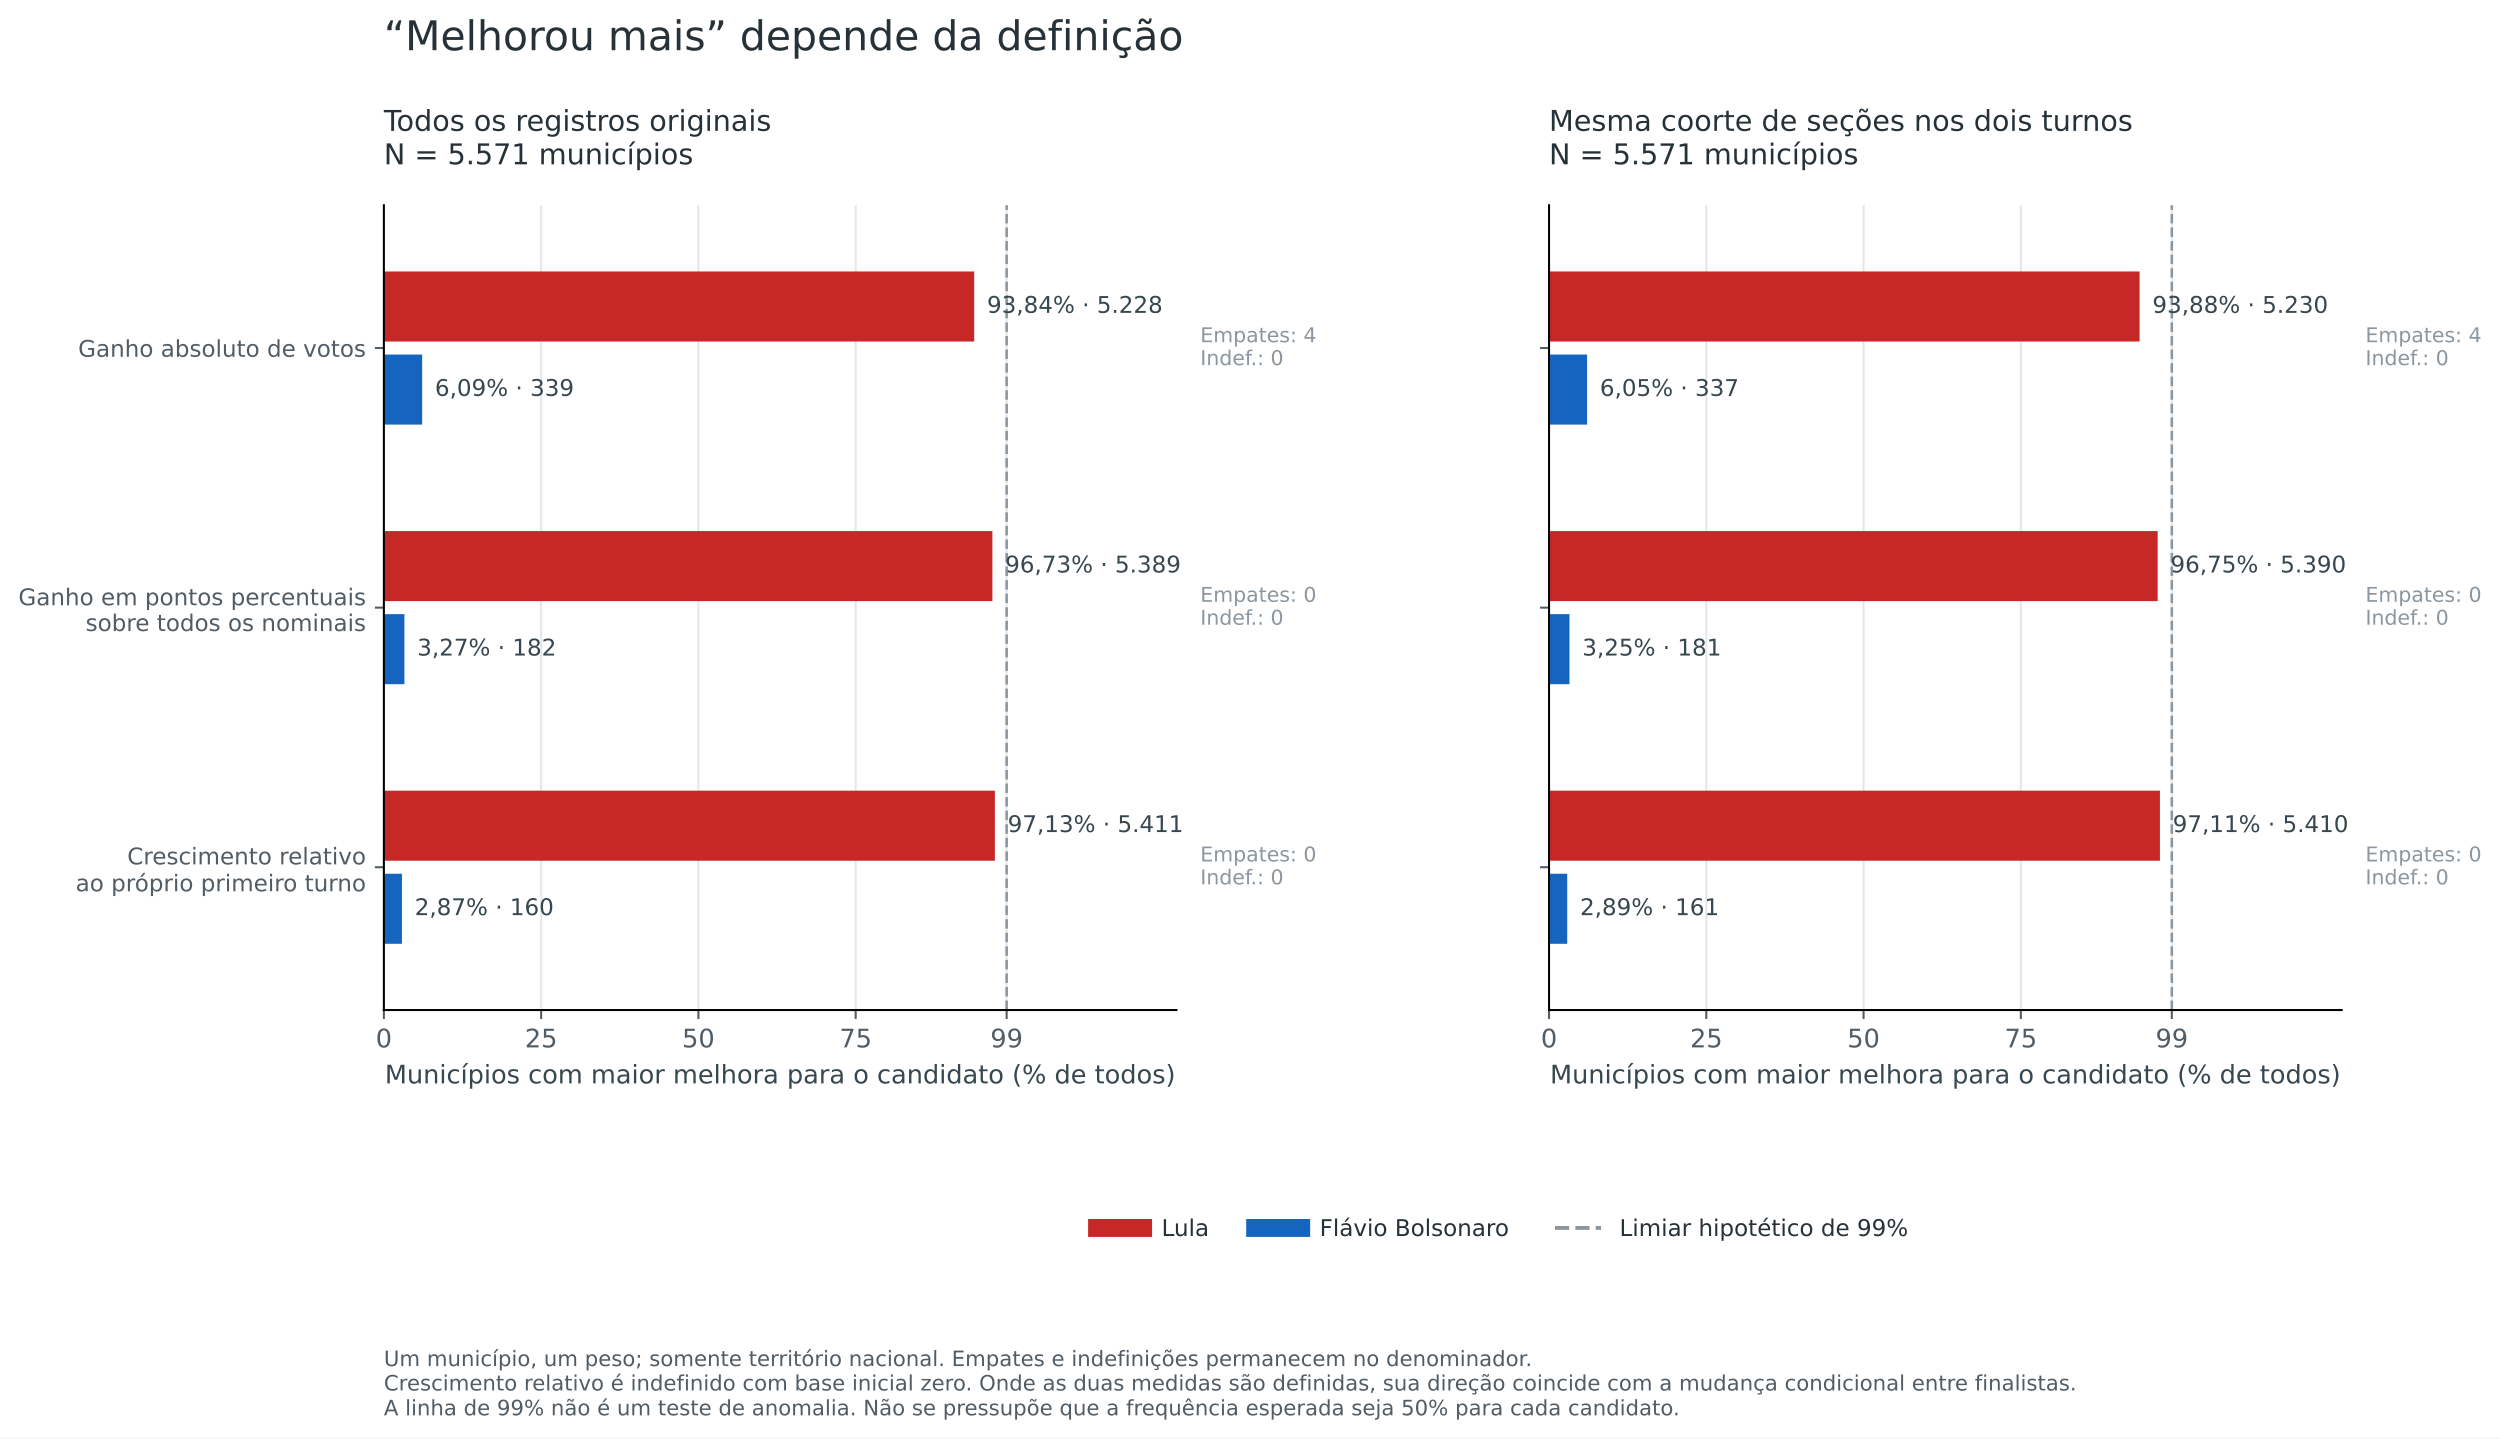
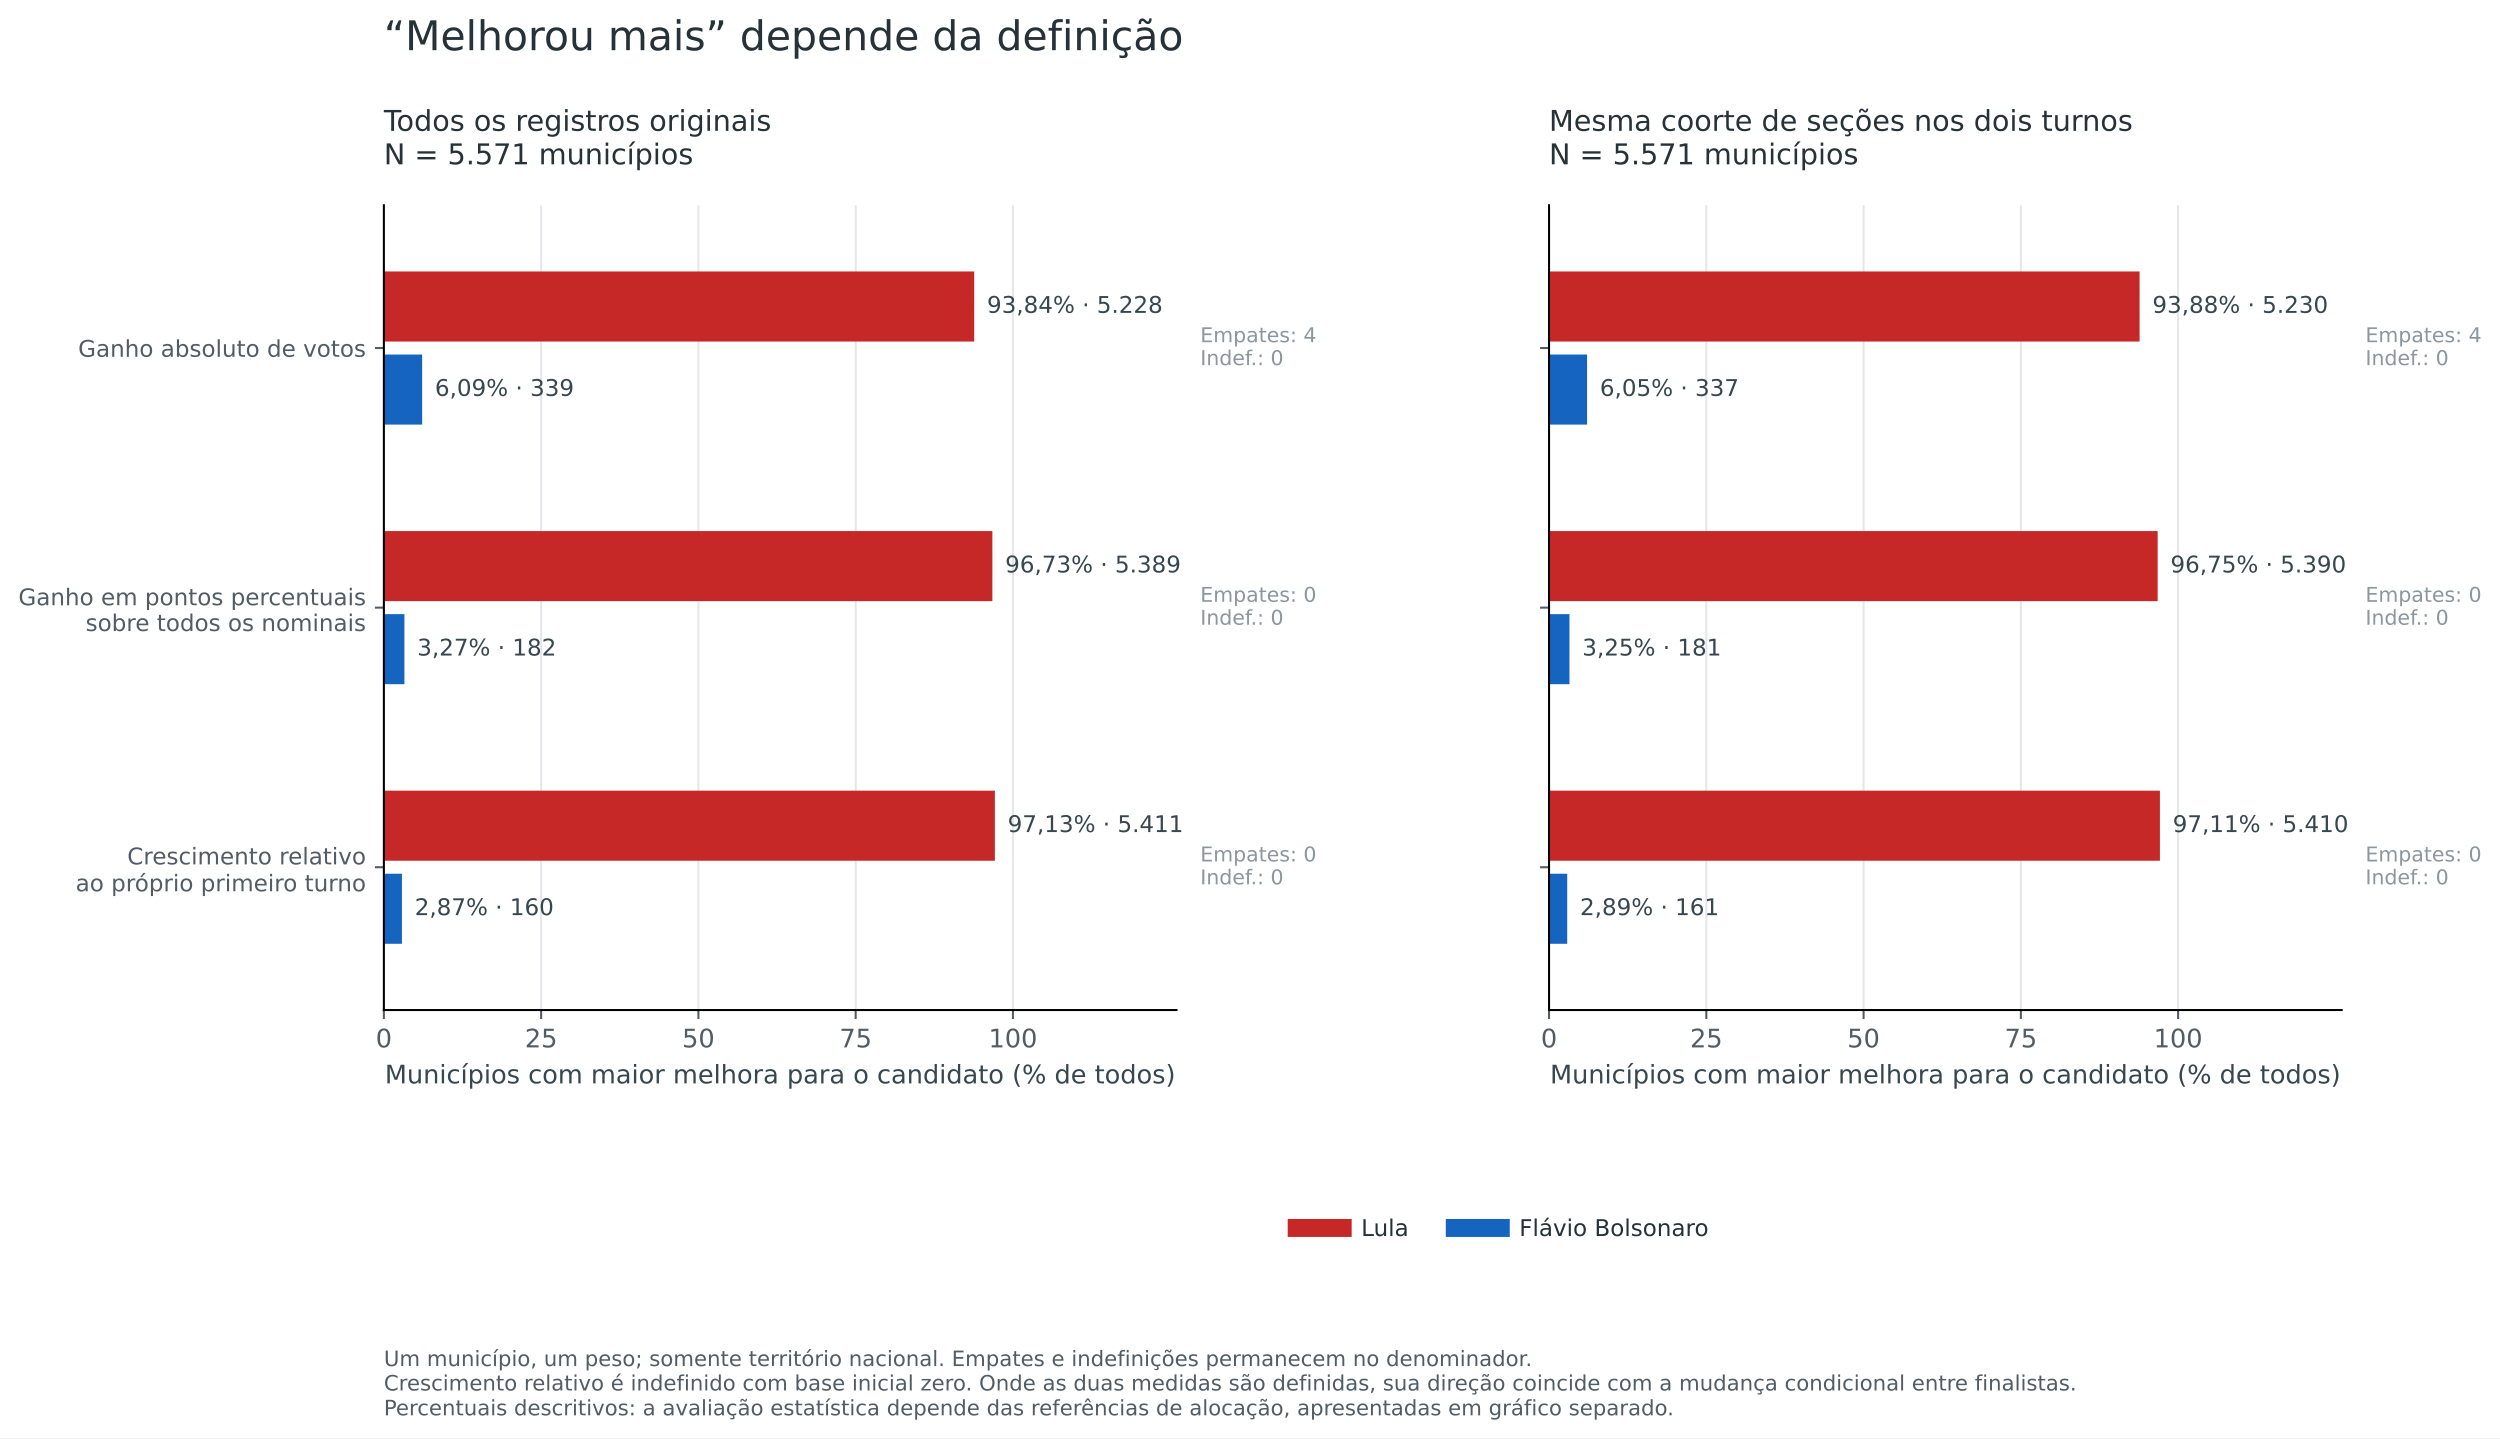
<svg xmlns="http://www.w3.org/2000/svg" xmlns:xlink="http://www.w3.org/1999/xlink" width="976.958pt" height="562.001pt" viewBox="0 0 976.958 562.001" version="1.1">
  <defs>
    <style type="text/css">*{stroke-linejoin: round; stroke-linecap: butt}</style>
  </defs>
  <g id="figure_1">
    <g id="patch_1">
      <path d="M -0 562.001 L 976.958 562.001 L 976.958 0 L -0 0 z " style="fill: #ffffff" />
    </g>
    <g id="axes_1">
      <g id="patch_2">
        <path d="M 150.011 394.704 L 459.757 394.704 L 459.757 80.208 L 150.011 80.208 z " style="fill: #ffffff" />
      </g>
      <g id="matplotlib.axis_1">
        <g id="xtick_1">
          <g id="line2d_1">
            <path d="M 150.011 394.704 L 150.011 80.208 " clip-path="url(#pb67b6e4f5f)" style="fill: none; stroke: #e3e7ea; stroke-width: 0.8; stroke-linecap: square" />
          </g>
          <g id="line2d_2">
            <defs>
              <path id="mc630371afd" d="M 0 0 L 0 3.5 " style="stroke: #515c65; stroke-width: 0.8" />
            </defs>
            <g>
              <use xlink:href="#mc630371afd" x="150.011" y="394.704" style="fill: #515c65; stroke: #515c65; stroke-width: 0.8" />
            </g>
          </g>
          <g id="text_1">
            <text style="font-size: 10px; font-family: 'DejaVu Sans'; text-anchor: middle; fill: #515c65" x="150.011" y="409.302" transform="rotate(-0 150.0114 409.3024)">0</text>
          </g>
        </g>
        <g id="xtick_2">
          <g id="line2d_3">
            <path d="M 211.469 394.704 L 211.469 80.208 " clip-path="url(#pb67b6e4f5f)" style="fill: none; stroke: #e3e7ea; stroke-width: 0.8; stroke-linecap: square" />
          </g>
          <g id="line2d_4">
            <g>
              <use xlink:href="#mc630371afd" x="211.469" y="394.704" style="fill: #515c65; stroke: #515c65; stroke-width: 0.8" />
            </g>
          </g>
          <g id="text_2">
            <text style="font-size: 10px; font-family: 'DejaVu Sans'; text-anchor: middle; fill: #515c65" x="211.469" y="409.302" transform="rotate(-0 211.4689 409.3024)">25</text>
          </g>
        </g>
        <g id="xtick_3">
          <g id="line2d_5">
            <path d="M 272.926 394.704 L 272.926 80.208 " clip-path="url(#pb67b6e4f5f)" style="fill: none; stroke: #e3e7ea; stroke-width: 0.8; stroke-linecap: square" />
          </g>
          <g id="line2d_6">
            <g>
              <use xlink:href="#mc630371afd" x="272.926" y="394.704" style="fill: #515c65; stroke: #515c65; stroke-width: 0.8" />
            </g>
          </g>
          <g id="text_3">
            <text style="font-size: 10px; font-family: 'DejaVu Sans'; text-anchor: middle; fill: #515c65" x="272.926" y="409.302" transform="rotate(-0 272.9264 409.3024)">50</text>
          </g>
        </g>
        <g id="xtick_4">
          <g id="line2d_7">
            <path d="M 334.384 394.704 L 334.384 80.208 " clip-path="url(#pb67b6e4f5f)" style="fill: none; stroke: #e3e7ea; stroke-width: 0.8; stroke-linecap: square" />
          </g>
          <g id="line2d_8">
            <g>
              <use xlink:href="#mc630371afd" x="334.384" y="394.704" style="fill: #515c65; stroke: #515c65; stroke-width: 0.8" />
            </g>
          </g>
          <g id="text_4">
            <text style="font-size: 10px; font-family: 'DejaVu Sans'; text-anchor: middle; fill: #515c65" x="334.384" y="409.302" transform="rotate(-0 334.3839 409.3024)">75</text>
          </g>
        </g>
        <g id="xtick_5">
          <g id="line2d_9">
-             <path d="M 393.383 394.704 L 393.383 80.208 " clip-path="url(#pb67b6e4f5f)" style="fill: none; stroke: #e3e7ea; stroke-width: 0.8; stroke-linecap: square" />
+             <path d="M 395.841 394.704 L 395.841 80.208 " clip-path="url(#pb67b6e4f5f)" style="fill: none; stroke: #e3e7ea; stroke-width: 0.8; stroke-linecap: square" />
          </g>
          <g id="line2d_10">
            <g>
-               <use xlink:href="#mc630371afd" x="393.383" y="394.704" style="fill: #515c65; stroke: #515c65; stroke-width: 0.8" />
+               <use xlink:href="#mc630371afd" x="395.841" y="394.704" style="fill: #515c65; stroke: #515c65; stroke-width: 0.8" />
            </g>
          </g>
          <g id="text_5">
-             <text style="font-size: 10px; font-family: 'DejaVu Sans'; text-anchor: middle; fill: #515c65" x="393.383" y="409.302" transform="rotate(-0 393.3831 409.3024)">99</text>
+             <text style="font-size: 10px; font-family: 'DejaVu Sans'; text-anchor: middle; fill: #515c65" x="395.841" y="409.302" transform="rotate(-0 395.8414 409.3024)">100</text>
          </g>
        </g>
        <g id="text_6">
          <text style="font-size: 10px; font-family: 'DejaVu Sans'; text-anchor: middle; fill: #37474f" x="304.884" y="423.381" transform="rotate(-0 304.8843 423.3806)">Municípios com maior melhora para o candidato (% de todos)</text>
        </g>
      </g>
      <g id="matplotlib.axis_2">
        <g id="ytick_1">
          <g id="line2d_11">
            <defs>
              <path id="maa29e6fa59" d="M 0 0 L -3.5 0 " style="stroke: #515c65; stroke-width: 0.8" />
            </defs>
            <g>
              <use xlink:href="#maa29e6fa59" x="150.011" y="136.006" style="fill: #515c65; stroke: #515c65; stroke-width: 0.8" />
            </g>
          </g>
          <g id="text_7">
            <text style="font-size: 9px; font-family: 'DejaVu Sans'; text-anchor: end; fill: #515c65" x="143.011" y="139.425" transform="rotate(-0 143.0114 139.425)">Ganho absoluto de votos</text>
          </g>
        </g>
        <g id="ytick_2">
          <g id="line2d_12">
            <g>
              <use xlink:href="#maa29e6fa59" x="150.011" y="237.456" style="fill: #515c65; stroke: #515c65; stroke-width: 0.8" />
            </g>
          </g>
          <g id="text_8">
            <text style="font-size: 9px; font-family: 'DejaVu Sans'; fill: #515c65" transform="translate(7.2 236.5201)">Ganho em pontos percentuais</text>
            <text style="font-size: 9px; font-family: 'DejaVu Sans'; fill: #515c65" transform="translate(33.46172 246.5982)">sobre todos os nominais</text>
          </g>
        </g>
        <g id="ytick_3">
          <g id="line2d_13">
            <g>
              <use xlink:href="#maa29e6fa59" x="150.011" y="338.906" style="fill: #515c65; stroke: #515c65; stroke-width: 0.8" />
            </g>
          </g>
          <g id="text_9">
            <text style="font-size: 9px; font-family: 'DejaVu Sans'; fill: #515c65" transform="translate(49.73766 337.7905)">Crescimento relativo</text>
            <text style="font-size: 9px; font-family: 'DejaVu Sans'; fill: #515c65" transform="translate(29.56219 348.3005)">ao próprio primeiro turno</text>
          </g>
        </g>
      </g>
      <g id="patch_3">
        <path d="M 150.011 106.078 L 380.706 106.078 L 380.706 133.469 L 150.011 133.469 z " clip-path="url(#pb67b6e4f5f)" style="fill: #c62828" />
      </g>
      <g id="patch_4">
        <path d="M 150.011 138.542 L 164.97 138.542 L 164.97 165.934 L 150.011 165.934 z " clip-path="url(#pb67b6e4f5f)" style="fill: #1565c0" />
      </g>
      <g id="patch_5">
        <path d="M 150.011 207.528 L 387.81 207.528 L 387.81 234.92 L 150.011 234.92 z " clip-path="url(#pb67b6e4f5f)" style="fill: #c62828" />
      </g>
      <g id="patch_6">
        <path d="M 150.011 239.992 L 158.042 239.992 L 158.042 267.384 L 150.011 267.384 z " clip-path="url(#pb67b6e4f5f)" style="fill: #1565c0" />
      </g>
      <g id="patch_7">
        <path d="M 150.011 308.978 L 388.781 308.978 L 388.781 336.37 L 150.011 336.37 z " clip-path="url(#pb67b6e4f5f)" style="fill: #c62828" />
      </g>
      <g id="patch_8">
        <path d="M 150.011 341.443 L 157.072 341.443 L 157.072 368.834 L 150.011 368.834 z " clip-path="url(#pb67b6e4f5f)" style="fill: #1565c0" />
      </g>
-       <g id="line2d_14">
-         <path d="M 393.383 394.704 L 393.383 80.208 " clip-path="url(#pb67b6e4f5f)" style="fill: none; stroke-dasharray: 3.7,1.6; stroke-dashoffset: 0; stroke: #8c969e" />
-       </g>
      <g id="patch_9">
        <path d="M 150.011 394.704 L 150.011 80.208 " style="fill: none; stroke: #000000; stroke-width: 0.8; stroke-linejoin: miter; stroke-linecap: square" />
      </g>
      <g id="patch_10">
        <path d="M 150.011 394.704 L 459.757 394.704 " style="fill: none; stroke: #000000; stroke-width: 0.8; stroke-linejoin: miter; stroke-linecap: square" />
      </g>
      <g id="text_10">
        <text style="font-size: 9px; font-family: 'DejaVu Sans'; text-anchor: start; fill: #37474f" x="385.706" y="122.257" transform="rotate(-0 385.7059 122.2571)">93,84% · 5.228</text>
      </g>
      <g id="text_11">
        <text style="font-size: 9px; font-family: 'DejaVu Sans'; text-anchor: start; fill: #37474f" x="169.97" y="154.721" transform="rotate(-0 169.9704 154.7212)">6,09% · 339</text>
      </g>
      <g id="text_12">
        <text style="font-size: 8px; font-family: 'DejaVu Sans'; fill: #8c969e" transform="translate(469.0495 133.7341)">Empates: 4</text>
        <text style="font-size: 8px; font-family: 'DejaVu Sans'; fill: #8c969e" transform="translate(469.0495 142.6923)">Indef.: 0</text>
      </g>
      <g id="text_13">
        <text style="font-size: 9px; font-family: 'DejaVu Sans'; text-anchor: start; fill: #37474f" x="392.81" y="223.707" transform="rotate(-0 392.8103 223.7074)">96,73% · 5.389</text>
      </g>
      <g id="text_14">
        <text style="font-size: 9px; font-family: 'DejaVu Sans'; text-anchor: start; fill: #37474f" x="163.042" y="256.171" transform="rotate(-0 163.0425 256.1715)">3,27% · 182</text>
      </g>
      <g id="text_15">
        <text style="font-size: 8px; font-family: 'DejaVu Sans'; fill: #8c969e" transform="translate(469.0495 235.1844)">Empates: 0</text>
        <text style="font-size: 8px; font-family: 'DejaVu Sans'; fill: #8c969e" transform="translate(469.0495 244.1426)">Indef.: 0</text>
      </g>
      <g id="text_16">
        <text style="font-size: 9px; font-family: 'DejaVu Sans'; text-anchor: start; fill: #37474f" x="393.781" y="325.158" transform="rotate(-0 393.7811 325.1577)">97,13% · 5.411</text>
      </g>
      <g id="text_17">
        <text style="font-size: 9px; font-family: 'DejaVu Sans'; text-anchor: start; fill: #37474f" x="162.072" y="357.622" transform="rotate(-0 162.0717 357.6218)">2,87% · 160</text>
      </g>
      <g id="text_18">
        <text style="font-size: 8px; font-family: 'DejaVu Sans'; fill: #8c969e" transform="translate(469.0495 336.6347)">Empates: 0</text>
        <text style="font-size: 8px; font-family: 'DejaVu Sans'; fill: #8c969e" transform="translate(469.0495 345.5929)">Indef.: 0</text>
      </g>
      <g id="text_19">
        <text style="font-size: 11.2px; font-family: 'DejaVu Sans'; fill: #263238" transform="translate(150.0114 51.12885)">Todos os registros originais</text>
        <text style="font-size: 11.2px; font-family: 'DejaVu Sans'; fill: #263238" transform="translate(150.0114 64.208)">N = 5.571 municípios</text>
      </g>
    </g>
    <g id="axes_2">
      <g id="patch_11">
        <path d="M 605.338 394.704 L 915.083 394.704 L 915.083 80.208 L 605.338 80.208 z " style="fill: #ffffff" />
      </g>
      <g id="matplotlib.axis_3">
        <g id="xtick_6">
+           <g id="line2d_14">
+             <path d="M 605.338 394.704 L 605.338 80.208 " clip-path="url(#p1eef2e6a6b)" style="fill: none; stroke: #e3e7ea; stroke-width: 0.8; stroke-linecap: square" />
+           </g>
          <g id="line2d_15">
-             <path d="M 605.338 394.704 L 605.338 80.208 " clip-path="url(#p1eef2e6a6b)" style="fill: none; stroke: #e3e7ea; stroke-width: 0.8; stroke-linecap: square" />
-           </g>
-           <g id="line2d_16">
            <g>
              <use xlink:href="#mc630371afd" x="605.338" y="394.704" style="fill: #515c65; stroke: #515c65; stroke-width: 0.8" />
            </g>
          </g>
          <g id="text_20">
            <text style="font-size: 10px; font-family: 'DejaVu Sans'; text-anchor: middle; fill: #515c65" x="605.338" y="409.302" transform="rotate(-0 605.3377 409.3024)">0</text>
          </g>
        </g>
        <g id="xtick_7">
+           <g id="line2d_16">
+             <path d="M 666.795 394.704 L 666.795 80.208 " clip-path="url(#p1eef2e6a6b)" style="fill: none; stroke: #e3e7ea; stroke-width: 0.8; stroke-linecap: square" />
+           </g>
          <g id="line2d_17">
-             <path d="M 666.795 394.704 L 666.795 80.208 " clip-path="url(#p1eef2e6a6b)" style="fill: none; stroke: #e3e7ea; stroke-width: 0.8; stroke-linecap: square" />
-           </g>
-           <g id="line2d_18">
            <g>
              <use xlink:href="#mc630371afd" x="666.795" y="394.704" style="fill: #515c65; stroke: #515c65; stroke-width: 0.8" />
            </g>
          </g>
          <g id="text_21">
            <text style="font-size: 10px; font-family: 'DejaVu Sans'; text-anchor: middle; fill: #515c65" x="666.795" y="409.302" transform="rotate(-0 666.7951 409.3024)">25</text>
          </g>
        </g>
        <g id="xtick_8">
+           <g id="line2d_18">
+             <path d="M 728.253 394.704 L 728.253 80.208 " clip-path="url(#p1eef2e6a6b)" style="fill: none; stroke: #e3e7ea; stroke-width: 0.8; stroke-linecap: square" />
+           </g>
          <g id="line2d_19">
-             <path d="M 728.253 394.704 L 728.253 80.208 " clip-path="url(#p1eef2e6a6b)" style="fill: none; stroke: #e3e7ea; stroke-width: 0.8; stroke-linecap: square" />
-           </g>
-           <g id="line2d_20">
            <g>
              <use xlink:href="#mc630371afd" x="728.253" y="394.704" style="fill: #515c65; stroke: #515c65; stroke-width: 0.8" />
            </g>
          </g>
          <g id="text_22">
            <text style="font-size: 10px; font-family: 'DejaVu Sans'; text-anchor: middle; fill: #515c65" x="728.253" y="409.302" transform="rotate(-0 728.2526 409.3024)">50</text>
          </g>
        </g>
        <g id="xtick_9">
+           <g id="line2d_20">
+             <path d="M 789.71 394.704 L 789.71 80.208 " clip-path="url(#p1eef2e6a6b)" style="fill: none; stroke: #e3e7ea; stroke-width: 0.8; stroke-linecap: square" />
+           </g>
          <g id="line2d_21">
-             <path d="M 789.71 394.704 L 789.71 80.208 " clip-path="url(#p1eef2e6a6b)" style="fill: none; stroke: #e3e7ea; stroke-width: 0.8; stroke-linecap: square" />
-           </g>
-           <g id="line2d_22">
            <g>
              <use xlink:href="#mc630371afd" x="789.71" y="394.704" style="fill: #515c65; stroke: #515c65; stroke-width: 0.8" />
            </g>
          </g>
          <g id="text_23">
            <text style="font-size: 10px; font-family: 'DejaVu Sans'; text-anchor: middle; fill: #515c65" x="789.71" y="409.302" transform="rotate(-0 789.7101 409.3024)">75</text>
          </g>
        </g>
        <g id="xtick_10">
+           <g id="line2d_22">
+             <path d="M 851.168 394.704 L 851.168 80.208 " clip-path="url(#p1eef2e6a6b)" style="fill: none; stroke: #e3e7ea; stroke-width: 0.8; stroke-linecap: square" />
+           </g>
          <g id="line2d_23">
-             <path d="M 848.709 394.704 L 848.709 80.208 " clip-path="url(#p1eef2e6a6b)" style="fill: none; stroke: #e3e7ea; stroke-width: 0.8; stroke-linecap: square" />
-           </g>
-           <g id="line2d_24">
-             <g>
-               <use xlink:href="#mc630371afd" x="848.709" y="394.704" style="fill: #515c65; stroke: #515c65; stroke-width: 0.8" />
+             <g>
+               <use xlink:href="#mc630371afd" x="851.168" y="394.704" style="fill: #515c65; stroke: #515c65; stroke-width: 0.8" />
            </g>
          </g>
          <g id="text_24">
-             <text style="font-size: 10px; font-family: 'DejaVu Sans'; text-anchor: middle; fill: #515c65" x="848.709" y="409.302" transform="rotate(-0 848.7093 409.3024)">99</text>
+             <text style="font-size: 10px; font-family: 'DejaVu Sans'; text-anchor: middle; fill: #515c65" x="851.168" y="409.302" transform="rotate(-0 851.1676 409.3024)">100</text>
          </g>
        </g>
        <g id="text_25">
          <text style="font-size: 10px; font-family: 'DejaVu Sans'; text-anchor: middle; fill: #37474f" x="760.211" y="423.381" transform="rotate(-0 760.2105 423.3806)">Municípios com maior melhora para o candidato (% de todos)</text>
        </g>
      </g>
      <g id="matplotlib.axis_4">
        <g id="ytick_4">
+           <g id="line2d_24">
+             <g>
+               <use xlink:href="#maa29e6fa59" x="605.338" y="136.006" style="fill: #515c65; stroke: #515c65; stroke-width: 0.8" />
+             </g>
+           </g>
+         </g>
+         <g id="ytick_5">
          <g id="line2d_25">
            <g>
-               <use xlink:href="#maa29e6fa59" x="605.338" y="136.006" style="fill: #515c65; stroke: #515c65; stroke-width: 0.8" />
-             </g>
-           </g>
-         </g>
-         <g id="ytick_5">
+               <use xlink:href="#maa29e6fa59" x="605.338" y="237.456" style="fill: #515c65; stroke: #515c65; stroke-width: 0.8" />
+             </g>
+           </g>
+         </g>
+         <g id="ytick_6">
          <g id="line2d_26">
-             <g>
-               <use xlink:href="#maa29e6fa59" x="605.338" y="237.456" style="fill: #515c65; stroke: #515c65; stroke-width: 0.8" />
-             </g>
-           </g>
-         </g>
-         <g id="ytick_6">
-           <g id="line2d_27">
            <g>
              <use xlink:href="#maa29e6fa59" x="605.338" y="338.906" style="fill: #515c65; stroke: #515c65; stroke-width: 0.8" />
            </g>
          </g>
        </g>
      </g>
      <g id="patch_12">
        <path d="M 605.338 106.078 L 836.12 106.078 L 836.12 133.469 L 605.338 133.469 z " clip-path="url(#p1eef2e6a6b)" style="fill: #c62828" />
      </g>
      <g id="patch_13">
        <path d="M 605.338 138.542 L 620.208 138.542 L 620.208 165.934 L 605.338 165.934 z " clip-path="url(#p1eef2e6a6b)" style="fill: #1565c0" />
      </g>
      <g id="patch_14">
        <path d="M 605.338 207.528 L 843.181 207.528 L 843.181 234.92 L 605.338 234.92 z " clip-path="url(#p1eef2e6a6b)" style="fill: #c62828" />
      </g>
      <g id="patch_15">
        <path d="M 605.338 239.992 L 613.325 239.992 L 613.325 267.384 L 605.338 267.384 z " clip-path="url(#p1eef2e6a6b)" style="fill: #1565c0" />
      </g>
      <g id="patch_16">
        <path d="M 605.338 308.978 L 844.063 308.978 L 844.063 336.37 L 605.338 336.37 z " clip-path="url(#p1eef2e6a6b)" style="fill: #c62828" />
      </g>
      <g id="patch_17">
        <path d="M 605.338 341.443 L 612.442 341.443 L 612.442 368.834 L 605.338 368.834 z " clip-path="url(#p1eef2e6a6b)" style="fill: #1565c0" />
-       </g>
-       <g id="line2d_28">
-         <path d="M 848.709 394.704 L 848.709 80.208 " clip-path="url(#p1eef2e6a6b)" style="fill: none; stroke-dasharray: 3.7,1.6; stroke-dashoffset: 0; stroke: #8c969e" />
      </g>
      <g id="patch_18">
        <path d="M 605.338 394.704 L 605.338 80.208 " style="fill: none; stroke: #000000; stroke-width: 0.8; stroke-linejoin: miter; stroke-linecap: square" />
      </g>
      <g id="patch_19">
        <path d="M 605.338 394.704 L 915.083 394.704 " style="fill: none; stroke: #000000; stroke-width: 0.8; stroke-linejoin: miter; stroke-linecap: square" />
      </g>
      <g id="text_26">
        <text style="font-size: 9px; font-family: 'DejaVu Sans'; text-anchor: start; fill: #37474f" x="841.12" y="122.257" transform="rotate(-0 841.1204 122.2571)">93,88% · 5.230</text>
      </g>
      <g id="text_27">
        <text style="font-size: 9px; font-family: 'DejaVu Sans'; text-anchor: start; fill: #37474f" x="625.208" y="154.721" transform="rotate(-0 625.2084 154.7212)">6,05% · 337</text>
      </g>
      <g id="text_28">
        <text style="font-size: 8px; font-family: 'DejaVu Sans'; fill: #8c969e" transform="translate(924.3758 133.7341)">Empates: 4</text>
        <text style="font-size: 8px; font-family: 'DejaVu Sans'; fill: #8c969e" transform="translate(924.3758 142.6923)">Indef.: 0</text>
      </g>
      <g id="text_29">
        <text style="font-size: 9px; font-family: 'DejaVu Sans'; text-anchor: start; fill: #37474f" x="848.181" y="223.707" transform="rotate(-0 848.1807 223.7074)">96,75% · 5.390</text>
      </g>
      <g id="text_30">
        <text style="font-size: 9px; font-family: 'DejaVu Sans'; text-anchor: start; fill: #37474f" x="618.325" y="256.171" transform="rotate(-0 618.3246 256.1715)">3,25% · 181</text>
      </g>
      <g id="text_31">
        <text style="font-size: 8px; font-family: 'DejaVu Sans'; fill: #8c969e" transform="translate(924.3758 235.1844)">Empates: 0</text>
        <text style="font-size: 8px; font-family: 'DejaVu Sans'; fill: #8c969e" transform="translate(924.3758 244.1426)">Indef.: 0</text>
      </g>
      <g id="text_32">
        <text style="font-size: 9px; font-family: 'DejaVu Sans'; text-anchor: start; fill: #37474f" x="849.063" y="325.158" transform="rotate(-0 849.0632 325.1577)">97,11% · 5.410</text>
      </g>
      <g id="text_33">
        <text style="font-size: 9px; font-family: 'DejaVu Sans'; text-anchor: start; fill: #37474f" x="617.442" y="357.622" transform="rotate(-0 617.4421 357.6218)">2,89% · 161</text>
      </g>
      <g id="text_34">
        <text style="font-size: 8px; font-family: 'DejaVu Sans'; fill: #8c969e" transform="translate(924.3758 336.6347)">Empates: 0</text>
        <text style="font-size: 8px; font-family: 'DejaVu Sans'; fill: #8c969e" transform="translate(924.3758 345.5929)">Indef.: 0</text>
      </g>
      <g id="text_35">
        <text style="font-size: 11.2px; font-family: 'DejaVu Sans'; fill: #263238" transform="translate(605.3377 51.12885)">Mesma coorte de seções nos dois turnos</text>
        <text style="font-size: 11.2px; font-family: 'DejaVu Sans'; fill: #263238" transform="translate(605.3377 64.208)">N = 5.571 municípios</text>
      </g>
    </g>
    <g id="text_36">
      <text style="font-size: 16px; font-family: 'DejaVu Sans'; text-anchor: start; fill: #263238" x="150.011" y="19.63" transform="rotate(-0 150.0114 19.63)">“Melhorou mais” depende da definição</text>
    </g>
    <g id="text_37">
      <text style="font-size: 8.3px; font-family: 'DejaVu Sans'; fill: #515c65" transform="translate(150.0114 533.841)">Um município, um peso; somente território nacional. Empates e indefinições permanecem no denominador.</text>
      <text style="font-size: 8.3px; font-family: 'DejaVu Sans'; fill: #515c65" transform="translate(150.0114 543.3826)">Crescimento relativo é indefinido com base inicial zero. Onde as duas medidas são definidas, sua direção coincide com a mudança condicional entre finalistas.</text>
-       <text style="font-size: 8.3px; font-family: 'DejaVu Sans'; fill: #515c65" transform="translate(150.0114 553.0752)">A linha de 99% não é um teste de anomalia. Não se pressupõe que a frequência esperada seja 50% para cada candidato.</text>
+       <text style="font-size: 8.3px; font-family: 'DejaVu Sans'; fill: #515c65" transform="translate(150.0114 553.0752)">Percentuais descritivos: a avaliação estatística depende das referências de alocação, apresentadas em gráfico separado.</text>
    </g>
    <g id="legend_1">
-       <g id="line2d_29">
-         <path d="M 428.71 479.862 L 437.71 479.862 L 446.71 479.862 " style="fill: none; stroke: #c62828; stroke-width: 7; stroke-linecap: square" />
+       <g id="line2d_27">
+         <path d="M 506.714 479.862 L 515.714 479.862 L 524.714 479.862 " style="fill: none; stroke: #c62828; stroke-width: 7; stroke-linecap: square" />
      </g>
      <g id="text_38">
-         <text style="font-size: 9px; font-family: 'DejaVu Sans'; text-anchor: start; fill: #263238" x="453.91" y="483.012" transform="rotate(-0 453.9096 483.0123)">Lula</text>
-       </g>
-       <g id="line2d_30">
-         <path d="M 490.486 479.862 L 499.486 479.862 L 508.486 479.862 " style="fill: none; stroke: #1565c0; stroke-width: 7; stroke-linecap: square" />
+         <text style="font-size: 9px; font-family: 'DejaVu Sans'; text-anchor: start; fill: #263238" x="531.914" y="483.012" transform="rotate(-0 531.9136 483.0123)">Lula</text>
+       </g>
+       <g id="line2d_28">
+         <path d="M 568.49 479.862 L 577.49 479.862 L 586.49 479.862 " style="fill: none; stroke: #1565c0; stroke-width: 7; stroke-linecap: square" />
      </g>
      <g id="text_39">
-         <text style="font-size: 9px; font-family: 'DejaVu Sans'; text-anchor: start; fill: #263238" x="515.686" y="483.012" transform="rotate(-0 515.6862 483.0123)">Flávio Bolsonaro</text>
-       </g>
-       <g id="line2d_31">
-         <path d="M 607.673 479.862 L 616.673 479.862 L 625.673 479.862 " style="fill: none; stroke-dasharray: 5.55,2.4; stroke-dashoffset: 0; stroke: #8c969e; stroke-width: 1.5" />
-       </g>
-       <g id="text_40">
-         <text style="font-size: 9px; font-family: 'DejaVu Sans'; text-anchor: start; fill: #263238" x="632.873" y="483.012" transform="rotate(-0 632.8732 483.0123)">Limiar hipotético de 99%</text>
+         <text style="font-size: 9px; font-family: 'DejaVu Sans'; text-anchor: start; fill: #263238" x="593.69" y="483.012" transform="rotate(-0 593.6902 483.0123)">Flávio Bolsonaro</text>
      </g>
    </g>
  </g>
  <defs>
    <clipPath id="pb67b6e4f5f">
      <rect x="150.011" y="80.208" width="309.746" height="314.496" />
    </clipPath>
    <clipPath id="p1eef2e6a6b">
      <rect x="605.338" y="80.208" width="309.746" height="314.496" />
    </clipPath>
  </defs>
</svg>
